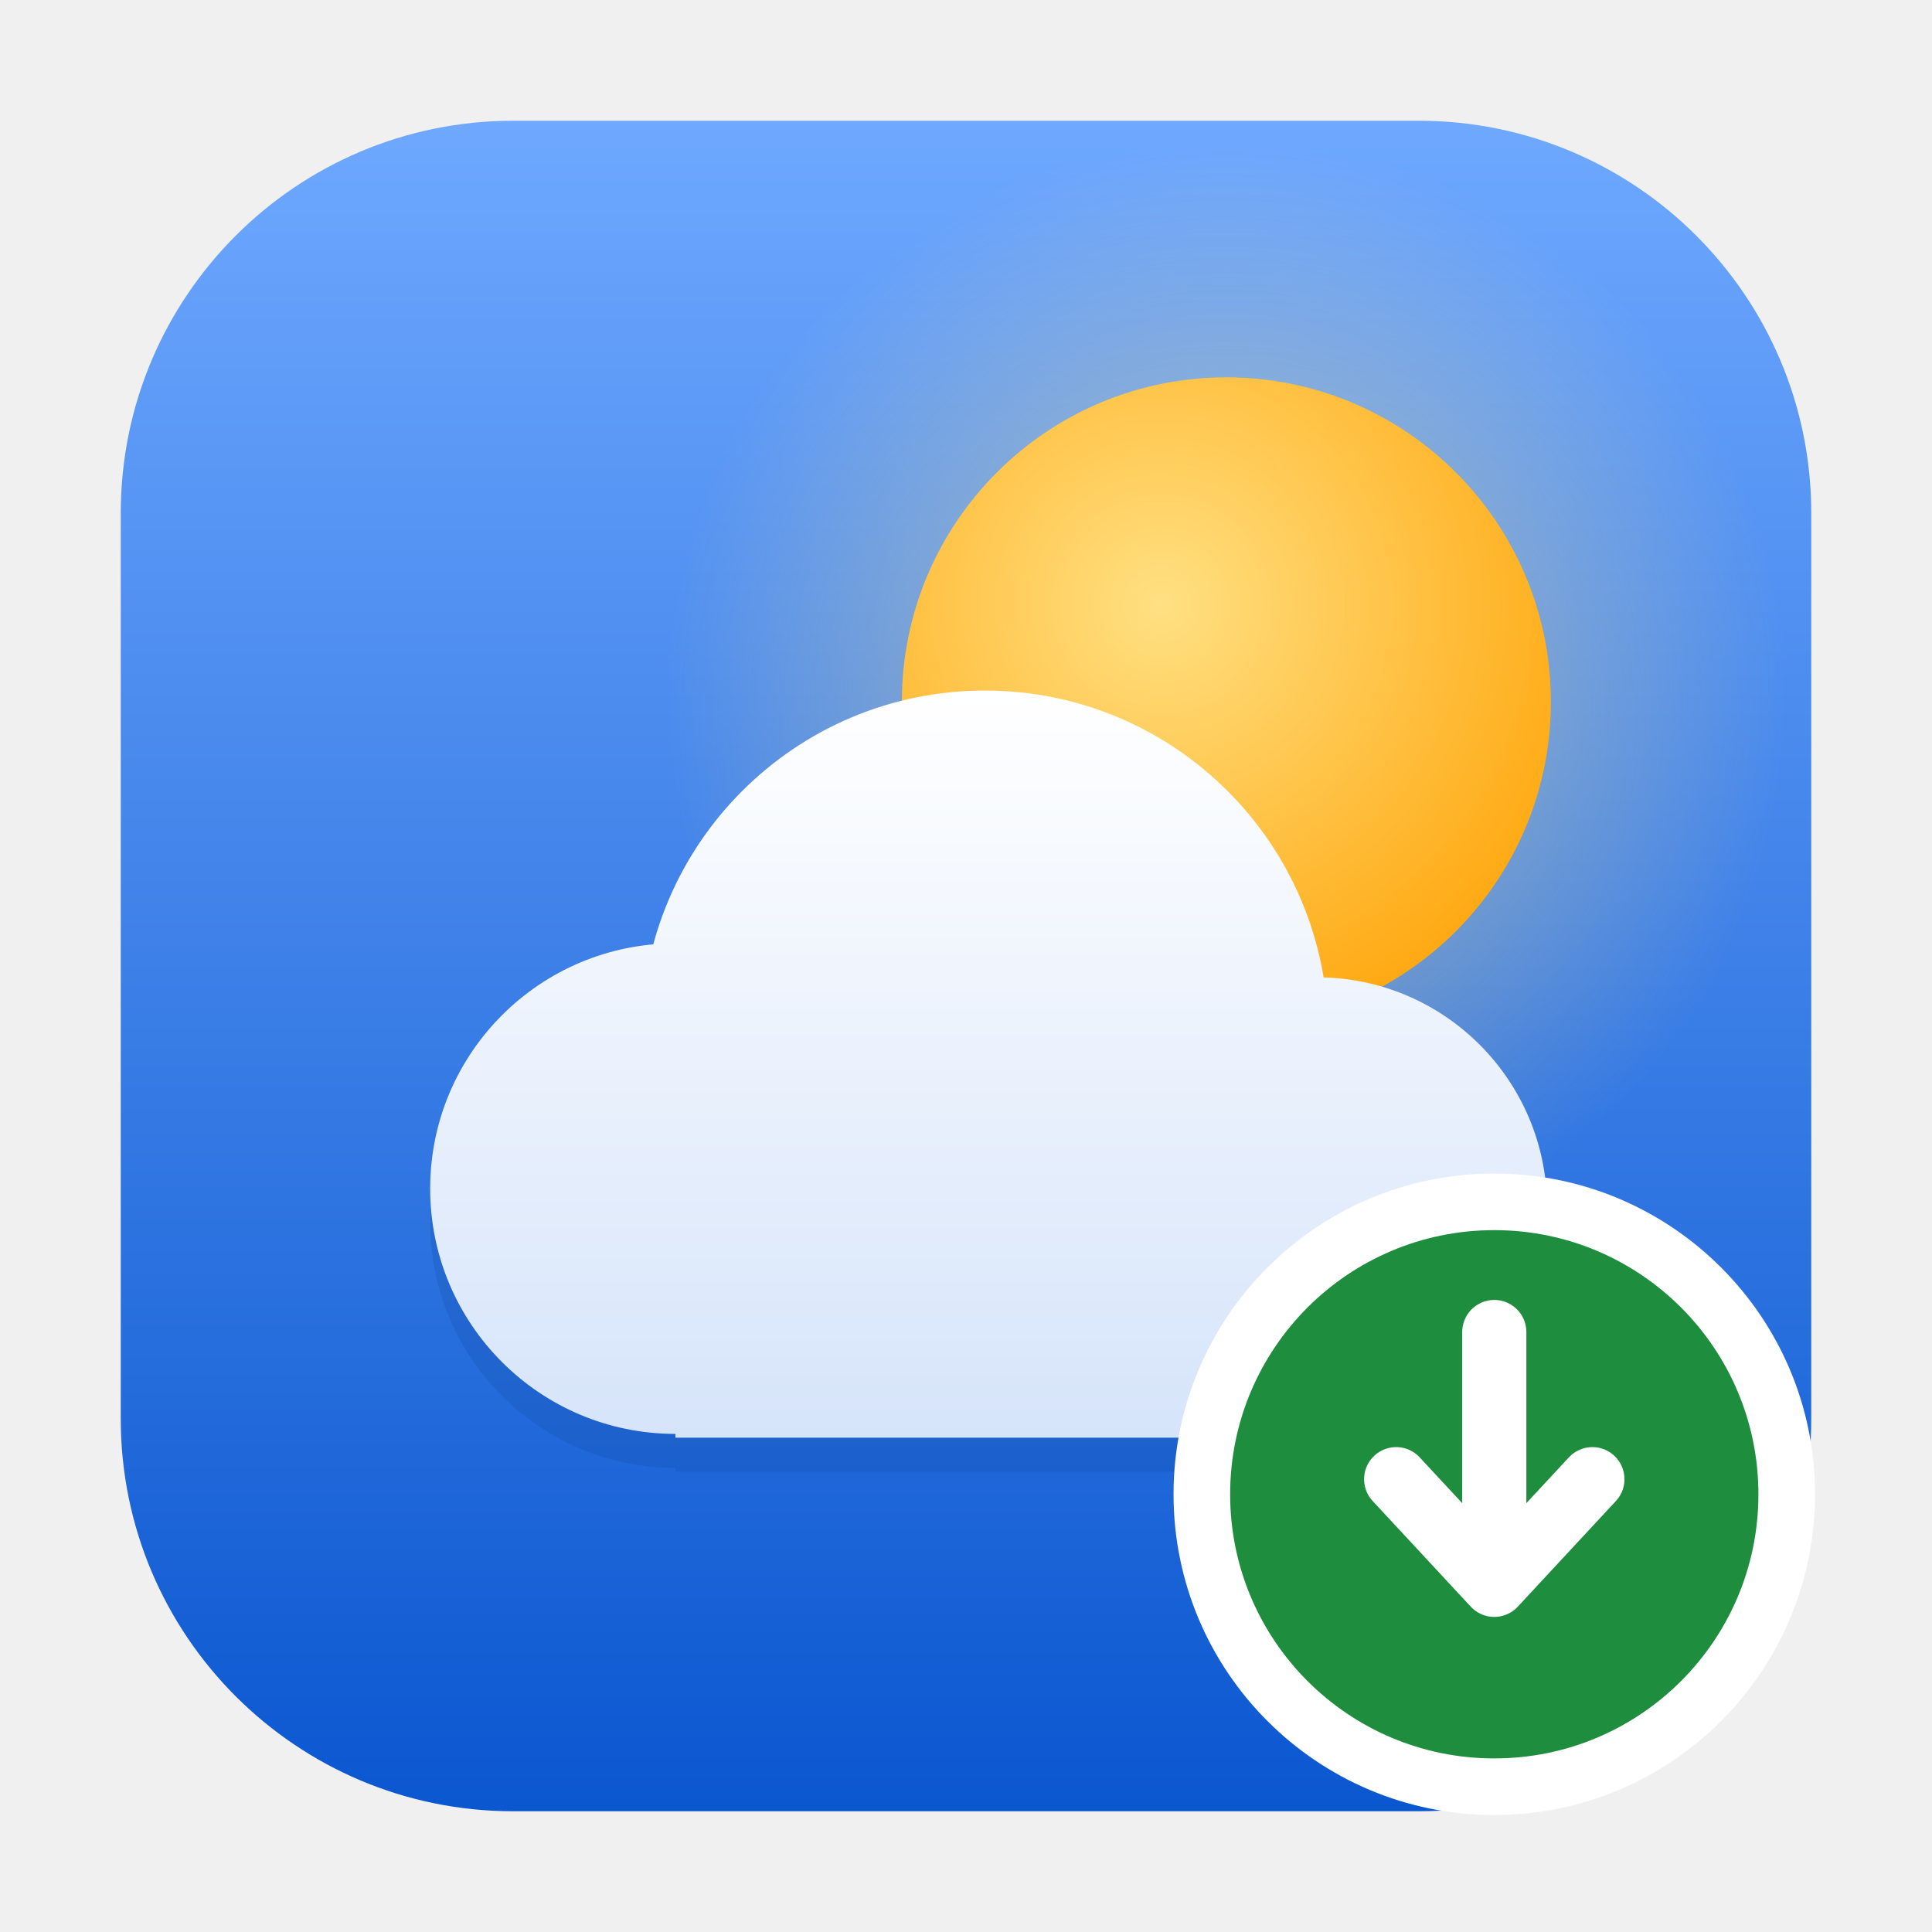
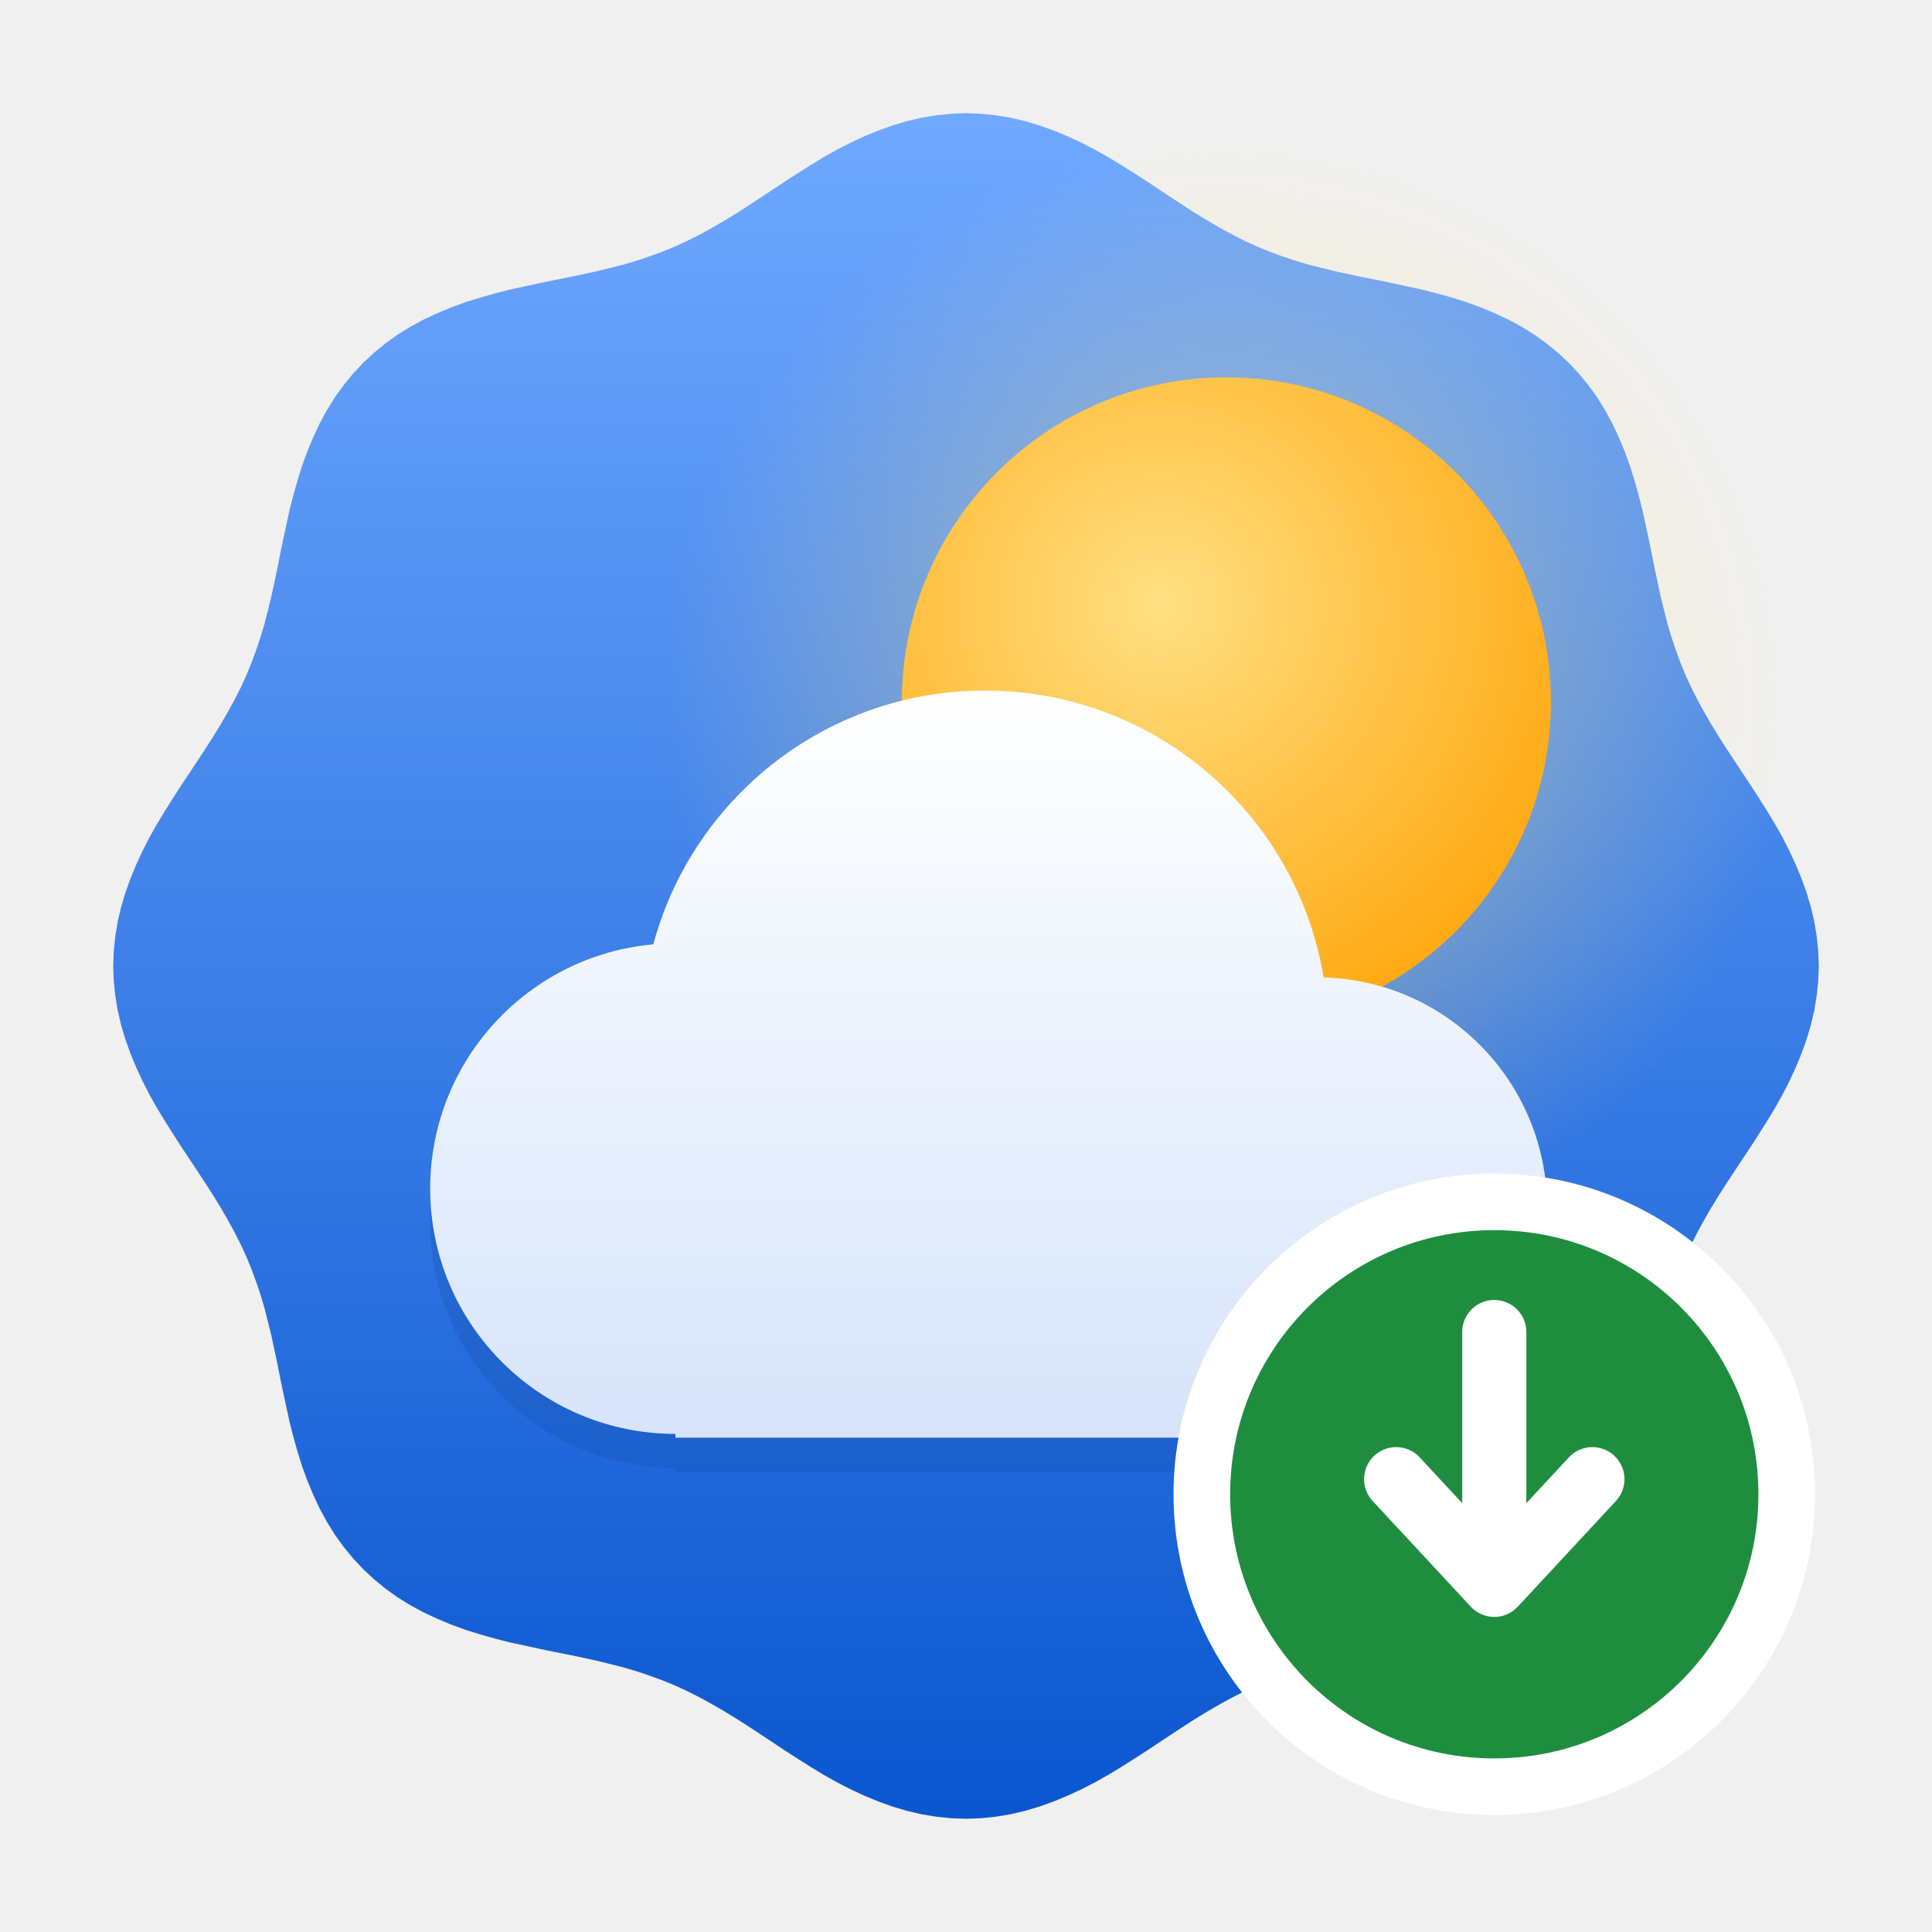
<svg xmlns="http://www.w3.org/2000/svg" viewBox="0 0 1024 1024">
  <defs>
    <linearGradient id="bg" x1="0" y1="0" x2="0" y2="1">
      <stop offset="0" stop-color="#6EA8FF" />
      <stop offset="1" stop-color="#0B57D0" />
    </linearGradient>
    <radialGradient id="sun" cx=".4" cy=".35" r=".8">
      <stop offset="0" stop-color="#FFE082" />
      <stop offset="1" stop-color="#FFA000" />
    </radialGradient>
    <radialGradient id="glow" cx=".5" cy=".5" r=".5">
      <stop offset="0" stop-color="#FFE082" stop-opacity=".55" />
      <stop offset="1" stop-color="#FFE082" stop-opacity="0" />
    </radialGradient>
    <linearGradient id="cl" gradientUnits="userSpaceOnUse" x1="0" y1="366" x2="0" y2="762">
      <stop offset="0" stop-color="#FFFFFF" />
      <stop offset="1" stop-color="#D6E4FA" />
    </linearGradient>
  </defs>
-   <rect x="64" y="64" width="896" height="896" rx="208" fill="url(#bg)" />
+   <path d="M964.0 512.0 L963.7 519.9 L962.9 527.7 L961.6 535.6 L959.8 543.3 L957.5 551.0 L954.8 558.5 L951.7 566.0 L948.3 573.3 L944.6 580.5 L940.6 587.6 L936.4 594.5 L932.1 601.3 L927.8 608.0 L923.4 614.6 L919.1 621.1 L914.9 627.5 L910.8 633.9 L906.9 640.3 L903.2 646.7 L899.7 653.1 L896.4 659.6 L893.4 666.1 L890.7 672.7 L888.2 679.5 L885.9 686.3 L883.8 693.4 L882.0 700.5 L880.2 707.8 L878.6 715.2 L877.0 722.7 L875.5 730.4 L873.9 738.1 L872.2 745.9 L870.5 753.8 L868.5 761.6 L866.3 769.4 L863.9 777.1 L861.1 784.8 L858.0 792.2 L854.6 799.5 L850.8 806.5 L846.6 813.3 L842.0 819.7 L837.0 825.8 L831.6 831.6 L825.8 837.0 L819.7 842.0 L813.3 846.6 L806.5 850.8 L799.5 854.6 L792.2 858.0 L784.8 861.1 L777.1 863.9 L769.4 866.3 L761.6 868.5 L753.8 870.5 L745.9 872.2 L738.1 873.9 L730.4 875.5 L722.7 877.0 L715.2 878.6 L707.8 880.2 L700.5 882.0 L693.4 883.8 L686.3 885.9 L679.5 888.2 L672.7 890.7 L666.1 893.4 L659.6 896.4 L653.1 899.7 L646.7 903.2 L640.3 906.9 L633.9 910.8 L627.5 914.9 L621.1 919.1 L614.6 923.4 L608.0 927.8 L601.3 932.1 L594.5 936.4 L587.6 940.6 L580.5 944.6 L573.3 948.3 L566.0 951.7 L558.5 954.8 L551.0 957.5 L543.3 959.8 L535.6 961.6 L527.7 962.9 L519.9 963.7 L512.0 964.0 L504.1 963.7 L496.3 962.9 L488.4 961.6 L480.7 959.8 L473.0 957.5 L465.5 954.8 L458.0 951.7 L450.7 948.3 L443.5 944.6 L436.4 940.6 L429.5 936.4 L422.7 932.1 L416.0 927.8 L409.4 923.4 L402.9 919.1 L396.5 914.9 L390.1 910.8 L383.7 906.9 L377.3 903.2 L370.9 899.7 L364.4 896.4 L357.9 893.4 L351.3 890.7 L344.5 888.2 L337.7 885.9 L330.6 883.8 L323.5 882.0 L316.2 880.2 L308.8 878.6 L301.3 877.0 L293.6 875.5 L285.9 873.9 L278.1 872.2 L270.2 870.5 L262.4 868.5 L254.6 866.3 L246.9 863.9 L239.2 861.1 L231.8 858.0 L224.5 854.6 L217.5 850.8 L210.7 846.6 L204.3 842.0 L198.2 837.0 L192.4 831.6 L187.0 825.8 L182.0 819.7 L177.4 813.3 L173.2 806.5 L169.4 799.5 L166.0 792.2 L162.9 784.8 L160.1 777.1 L157.7 769.4 L155.5 761.6 L153.5 753.8 L151.8 745.9 L150.1 738.1 L148.5 730.4 L147.0 722.7 L145.4 715.2 L143.8 707.8 L142.0 700.5 L140.2 693.4 L138.1 686.3 L135.8 679.5 L133.3 672.7 L130.6 666.1 L127.6 659.6 L124.3 653.1 L120.8 646.7 L117.1 640.3 L113.2 633.9 L109.1 627.5 L104.9 621.1 L100.6 614.6 L96.2 608.0 L91.9 601.3 L87.6 594.5 L83.4 587.6 L79.4 580.5 L75.7 573.3 L72.3 566.0 L69.2 558.5 L66.5 551.0 L64.2 543.3 L62.4 535.6 L61.1 527.7 L60.3 519.9 L60.0 512.0 L60.3 504.1 L61.1 496.3 L62.4 488.4 L64.2 480.7 L66.5 473.0 L69.2 465.5 L72.3 458.0 L75.7 450.7 L79.4 443.5 L83.4 436.4 L87.6 429.5 L91.9 422.7 L96.2 416.0 L100.6 409.4 L104.9 402.9 L109.1 396.5 L113.2 390.1 L117.1 383.7 L120.8 377.3 L124.3 370.9 L127.6 364.4 L130.6 357.9 L133.3 351.3 L135.8 344.5 L138.1 337.7 L140.2 330.6 L142.0 323.5 L143.8 316.2 L145.4 308.8 L147.0 301.3 L148.5 293.6 L150.1 285.9 L151.8 278.1 L153.5 270.2 L155.5 262.4 L157.7 254.6 L160.1 246.9 L162.9 239.2 L166.0 231.8 L169.4 224.5 L173.2 217.5 L177.4 210.7 L182.0 204.3 L187.0 198.2 L192.4 192.4 L198.2 187.0 L204.3 182.0 L210.7 177.4 L217.5 173.2 L224.5 169.4 L231.8 166.0 L239.2 162.9 L246.9 160.1 L254.6 157.7 L262.4 155.5 L270.2 153.5 L278.1 151.8 L285.9 150.1 L293.6 148.5 L301.3 147.0 L308.8 145.4 L316.2 143.8 L323.5 142.0 L330.6 140.2 L337.7 138.1 L344.5 135.8 L351.3 133.3 L357.9 130.6 L364.4 127.6 L370.9 124.3 L377.3 120.8 L383.7 117.1 L390.1 113.2 L396.5 109.1 L402.9 104.9 L409.4 100.6 L416.0 96.2 L422.7 91.9 L429.5 87.6 L436.4 83.4 L443.5 79.4 L450.7 75.7 L458.0 72.3 L465.5 69.2 L473.0 66.5 L480.7 64.2 L488.4 62.4 L496.3 61.1 L504.1 60.3 L512.0 60.0 L519.9 60.3 L527.7 61.1 L535.6 62.4 L543.3 64.2 L551.0 66.5 L558.5 69.2 L566.0 72.3 L573.3 75.7 L580.5 79.4 L587.6 83.4 L594.5 87.6 L601.3 91.9 L608.0 96.2 L614.6 100.6 L621.1 104.9 L627.5 109.1 L633.9 113.2 L640.3 117.1 L646.7 120.8 L653.1 124.3 L659.6 127.6 L666.1 130.6 L672.7 133.3 L679.5 135.8 L686.3 138.1 L693.4 140.2 L700.5 142.0 L707.8 143.8 L715.2 145.4 L722.7 147.0 L730.4 148.5 L738.1 150.1 L745.9 151.8 L753.8 153.5 L761.6 155.5 L769.4 157.7 L777.1 160.1 L784.8 162.9 L792.2 166.0 L799.5 169.4 L806.5 173.2 L813.3 177.4 L819.7 182.0 L825.8 187.0 L831.6 192.4 L837.0 198.2 L842.0 204.3 L846.6 210.7 L850.8 217.5 L854.6 224.5 L858.0 231.8 L861.1 239.2 L863.9 246.9 L866.3 254.6 L868.5 262.4 L870.5 270.2 L872.2 278.1 L873.9 285.9 L875.5 293.6 L877.0 301.3 L878.6 308.8 L880.2 316.2 L882.0 323.5 L883.8 330.6 L885.9 337.7 L888.2 344.5 L890.7 351.3 L893.4 357.9 L896.4 364.4 L899.7 370.9 L903.2 377.3 L906.9 383.7 L910.8 390.1 L914.9 396.5 L919.1 402.9 L923.4 409.4 L927.8 416.0 L932.1 422.7 L936.4 429.5 L940.6 436.4 L944.6 443.5 L948.3 450.7 L951.7 458.0 L954.8 465.5 L957.5 473.0 L959.8 480.7 L961.6 488.4 L962.9 496.3 L963.7 504.1Z" fill="url(#bg)" />
  <circle cx="650" cy="372" r="300" fill="url(#glow)" />
  <circle cx="650" cy="372" r="172" fill="url(#sun)" />
  <g fill="#0B3D91" opacity=".18" transform="translate(-34 18)">
    <circle cx="392" cy="630" r="130" />
    <circle cx="556" cy="548" r="182" />
    <circle cx="732" cy="640" r="122" />
    <rect x="392" y="630" width="340" height="132" />
  </g>
  <g fill="url(#cl)" transform="translate(-34 0)">
    <circle cx="392" cy="630" r="130" />
    <circle cx="556" cy="548" r="182" />
    <circle cx="732" cy="640" r="122" />
    <rect x="392" y="630" width="340" height="132" />
  </g>
  <circle cx="792" cy="792" r="170" fill="#FFFFFF" />
  <circle cx="792" cy="792" r="140" fill="#1E8E3E" />
  <path d="M792 706v120M740 784l52 56 52-56" fill="none" stroke="#fff" stroke-width="34" stroke-linecap="round" stroke-linejoin="round" />
</svg>
